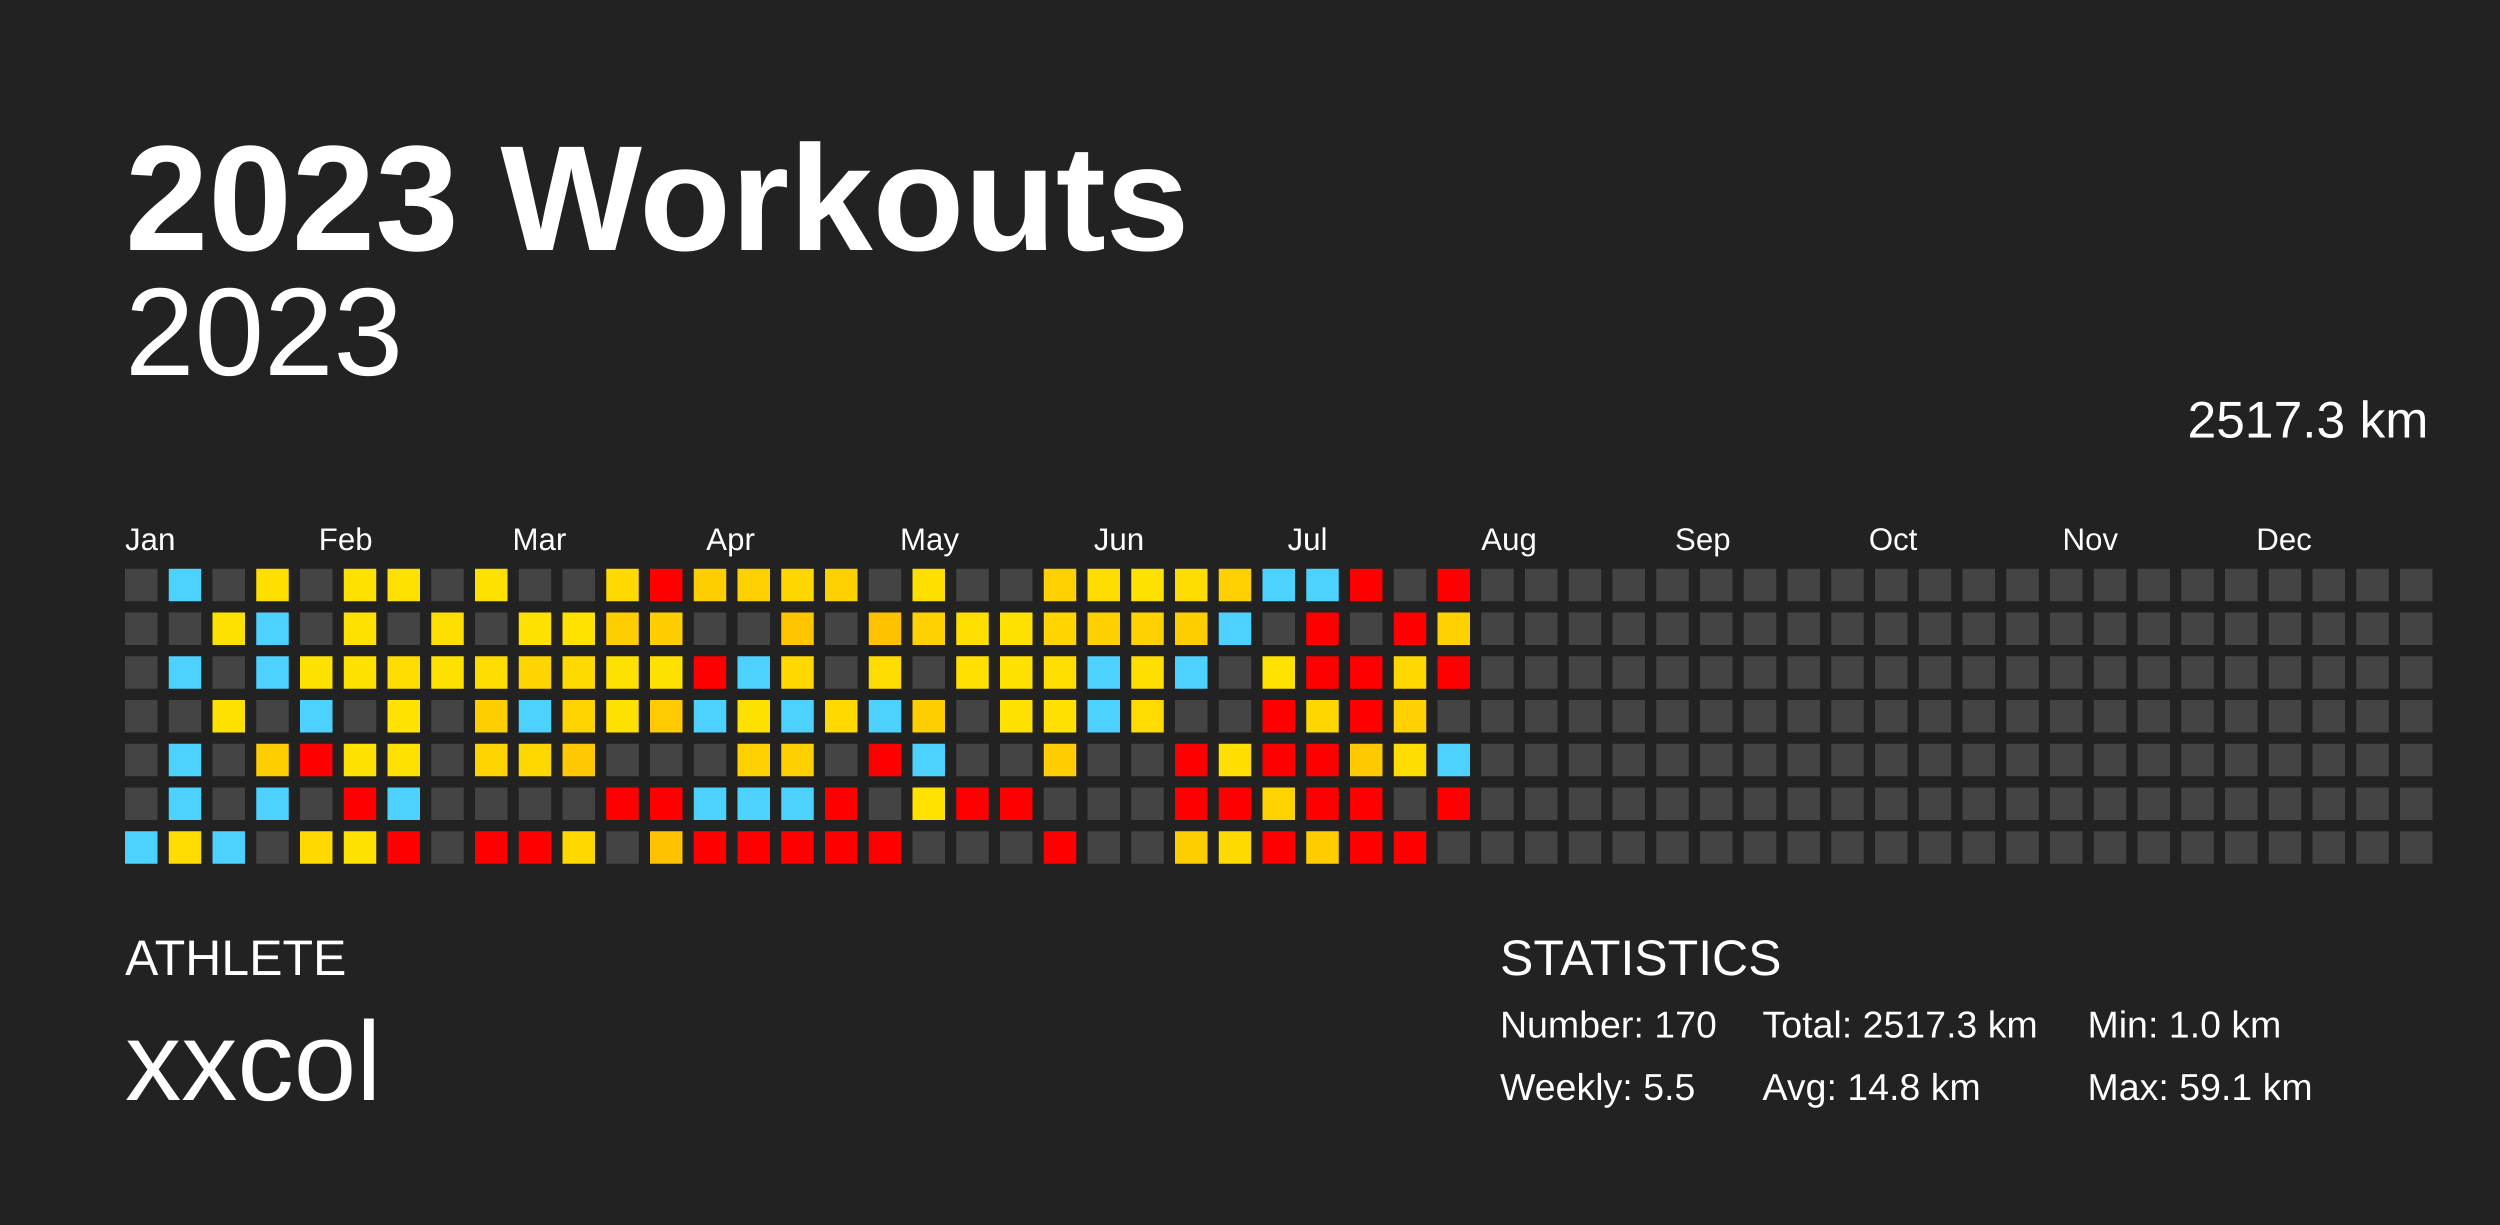
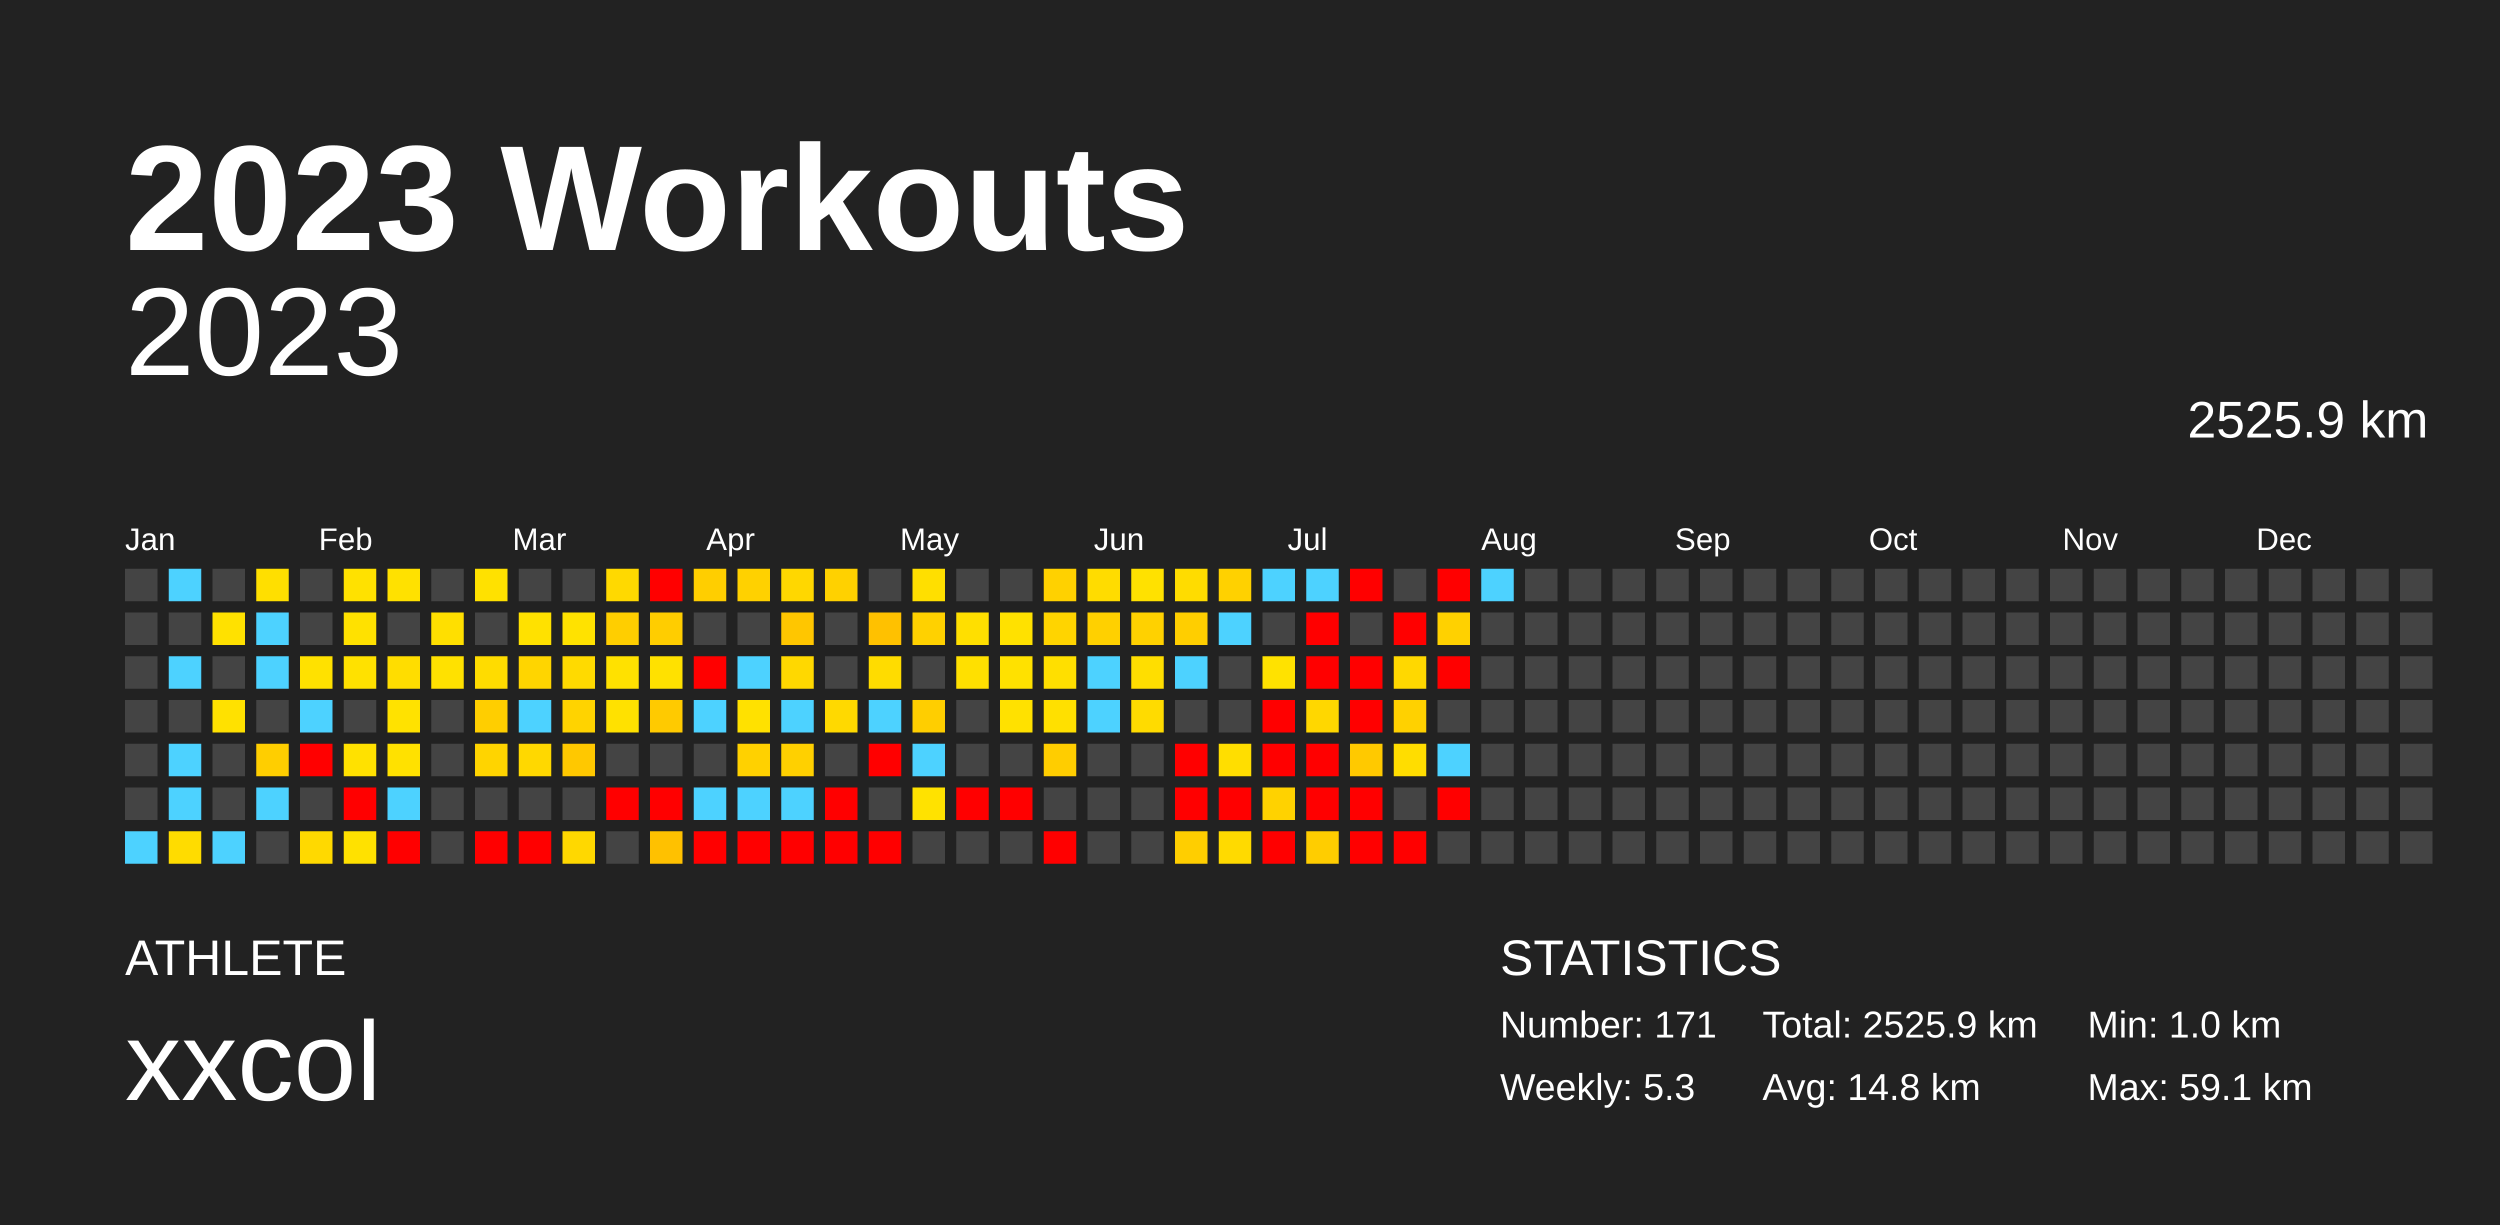
<svg xmlns="http://www.w3.org/2000/svg" baseProfile="full" height="98mm" version="1.1" viewBox="0,0,200,98" width="200mm">
  <defs />
  <rect fill="#222222" height="98" width="200" x="0" y="0" />
  <text fill="#FFFFFF" style="font-size:12px; font-family:Arial; font-weight:bold;" x="10" y="20">2023 Workouts</text>
  <text fill="#FFFFFF" style="font-size:4px; font-family:Arial" x="10" y="78">ATHLETE</text>
  <text fill="#FFFFFF" style="font-size:9px; font-family:Arial" x="10" y="88">xxcol</text>
  <text fill="#FFFFFF" style="font-size:4px; font-family:Arial" x="120" y="78">STATISTICS</text>
-   <text fill="#FFFFFF" style="font-size:3px; font-family:Arial" x="120" y="83">Number: 170</text>
-   <text fill="#FFFFFF" style="font-size:3px; font-family:Arial" x="120" y="88">Weekly: 5.5</text>
-   <text fill="#FFFFFF" style="font-size:3px; font-family:Arial" x="141" y="83">Total: 2517.3 km</text>
+   <text fill="#FFFFFF" style="font-size:3px; font-family:Arial" x="120" y="83">Number: 171</text>
+   <text fill="#FFFFFF" style="font-size:3px; font-family:Arial" x="120" y="88">Weekly: 5.3</text>
+   <text fill="#FFFFFF" style="font-size:3px; font-family:Arial" x="141" y="83">Total: 2525.9 km</text>
  <text fill="#FFFFFF" style="font-size:3px; font-family:Arial" x="141" y="88">Avg: 14.8 km</text>
  <text fill="#FFFFFF" style="font-size:3px; font-family:Arial" x="167" y="83">Min: 1.0 km</text>
  <text fill="#FFFFFF" style="font-size:3px; font-family:Arial" x="167" y="88">Max: 59.1 km</text>
  <text alignment-baseline="hanging" fill="#FFFFFF" style="font-size:10.0px; font-family:Arial;" x="10" y="30">2023</text>
-   <text alignment-baseline="hanging" fill="#FFFFFF" style="font-size:4.125px; font-family:Arial;" x="175" y="35">2517.3 km</text>
+   <text alignment-baseline="hanging" fill="#FFFFFF" style="font-size:4.125px; font-family:Arial;" x="175" y="35">2525.9 km</text>
  <text fill="#FFFFFF" style="font-size:2.5px; font-family:Arial" x="10.0" y="44">Jan</text>
  <text fill="#FFFFFF" style="font-size:2.5px; font-family:Arial" x="25.5" y="44">Feb</text>
  <text fill="#FFFFFF" style="font-size:2.5px; font-family:Arial" x="41.0" y="44">Mar</text>
  <text fill="#FFFFFF" style="font-size:2.5px; font-family:Arial" x="56.5" y="44">Apr</text>
  <text fill="#FFFFFF" style="font-size:2.5px; font-family:Arial" x="72.0" y="44">May</text>
  <text fill="#FFFFFF" style="font-size:2.5px; font-family:Arial" x="87.5" y="44">Jun</text>
  <text fill="#FFFFFF" style="font-size:2.5px; font-family:Arial" x="103.0" y="44">Jul</text>
  <text fill="#FFFFFF" style="font-size:2.5px; font-family:Arial" x="118.5" y="44">Aug</text>
  <text fill="#FFFFFF" style="font-size:2.5px; font-family:Arial" x="134.0" y="44">Sep</text>
  <text fill="#FFFFFF" style="font-size:2.5px; font-family:Arial" x="149.5" y="44">Oct</text>
  <text fill="#FFFFFF" style="font-size:2.5px; font-family:Arial" x="165.0" y="44">Nov</text>
  <text fill="#FFFFFF" style="font-size:2.5px; font-family:Arial" x="180.5" y="44">Dec</text>
  <rect fill="#444444" height="2.6" width="2.6" x="10.0" y="45.5" />
  <rect fill="#444444" height="2.6" width="2.6" x="10.0" y="49.0" />
  <rect fill="#444444" height="2.6" width="2.6" x="10.0" y="52.5" />
  <rect fill="#444444" height="2.6" width="2.6" x="10.0" y="56.0" />
  <rect fill="#444444" height="2.6" width="2.6" x="10.0" y="59.5" />
  <rect fill="#444444" height="2.6" width="2.6" x="10.0" y="63.0" />
  <rect fill="#4dd2ff" height="2.6" width="2.6" x="10.0" y="66.5" />
  <rect fill="#4dd2ff" height="2.6" width="2.6" x="13.5" y="45.5" />
  <rect fill="#444444" height="2.6" width="2.6" x="13.5" y="49.0" />
  <rect fill="#4dd2ff" height="2.6" width="2.6" x="13.5" y="52.5" />
  <rect fill="#444444" height="2.6" width="2.6" x="13.5" y="56.0" />
  <rect fill="#4dd2ff" height="2.6" width="2.6" x="13.5" y="59.5" />
  <rect fill="#4dd2ff" height="2.6" width="2.6" x="13.5" y="63.0" />
  <rect fill="#ffdc00" height="2.6" width="2.6" x="13.5" y="66.5" />
  <rect fill="#444444" height="2.6" width="2.6" x="17.0" y="45.5" />
  <rect fill="#ffe100" height="2.6" width="2.6" x="17.0" y="49.0" />
  <rect fill="#444444" height="2.6" width="2.6" x="17.0" y="52.5" />
  <rect fill="#ffe100" height="2.6" width="2.6" x="17.0" y="56.0" />
  <rect fill="#444444" height="2.6" width="2.6" x="17.0" y="59.5" />
  <rect fill="#444444" height="2.6" width="2.6" x="17.0" y="63.0" />
  <rect fill="#4dd2ff" height="2.6" width="2.6" x="17.0" y="66.5" />
  <rect fill="#ffdf00" height="2.6" width="2.6" x="20.5" y="45.5" />
  <rect fill="#4dd2ff" height="2.6" width="2.6" x="20.5" y="49.0" />
  <rect fill="#4dd2ff" height="2.6" width="2.6" x="20.5" y="52.5" />
  <rect fill="#444444" height="2.6" width="2.6" x="20.5" y="56.0" />
  <rect fill="#ffce00" height="2.6" width="2.6" x="20.5" y="59.5" />
  <rect fill="#4dd2ff" height="2.6" width="2.6" x="20.5" y="63.0" />
  <rect fill="#444444" height="2.6" width="2.6" x="20.5" y="66.5" />
  <rect fill="#444444" height="2.6" width="2.6" x="24.0" y="45.5" />
  <rect fill="#444444" height="2.6" width="2.6" x="24.0" y="49.0" />
  <rect fill="#ffe100" height="2.6" width="2.6" x="24.0" y="52.5" />
  <rect fill="#4dd2ff" height="2.6" width="2.6" x="24.0" y="56.0" />
  <rect fill="red" height="2.6" width="2.6" x="24.0" y="59.5" />
  <rect fill="#444444" height="2.6" width="2.6" x="24.0" y="63.0" />
  <rect fill="#ffd900" height="2.6" width="2.6" x="24.0" y="66.5" />
  <rect fill="#ffe100" height="2.6" width="2.6" x="27.5" y="45.5" />
  <rect fill="#ffe100" height="2.6" width="2.6" x="27.5" y="49.0" />
  <rect fill="#ffe100" height="2.6" width="2.6" x="27.5" y="52.5" />
  <rect fill="#444444" height="2.6" width="2.6" x="27.5" y="56.0" />
  <rect fill="#ffe100" height="2.6" width="2.6" x="27.5" y="59.5" />
  <rect fill="red" height="2.6" width="2.6" x="27.5" y="63.0" />
  <rect fill="#ffe100" height="2.6" width="2.6" x="27.5" y="66.5" />
  <rect fill="#ffe100" height="2.6" width="2.6" x="31.0" y="45.5" />
  <rect fill="#444444" height="2.6" width="2.6" x="31.0" y="49.0" />
  <rect fill="#ffdd00" height="2.6" width="2.6" x="31.0" y="52.5" />
  <rect fill="#ffe200" height="2.6" width="2.6" x="31.0" y="56.0" />
  <rect fill="#ffe100" height="2.6" width="2.6" x="31.0" y="59.5" />
  <rect fill="#4dd2ff" height="2.6" width="2.6" x="31.0" y="63.0" />
  <rect fill="red" height="2.6" width="2.6" x="31.0" y="66.5" />
  <rect fill="#444444" height="2.6" width="2.6" x="34.5" y="45.5" />
  <rect fill="#ffdf00" height="2.6" width="2.6" x="34.5" y="49.0" />
  <rect fill="#ffe100" height="2.6" width="2.6" x="34.5" y="52.5" />
  <rect fill="#444444" height="2.6" width="2.6" x="34.5" y="56.0" />
  <rect fill="#444444" height="2.6" width="2.6" x="34.5" y="59.5" />
  <rect fill="#444444" height="2.6" width="2.6" x="34.5" y="63.0" />
  <rect fill="#444444" height="2.6" width="2.6" x="34.5" y="66.5" />
  <rect fill="#ffe100" height="2.6" width="2.6" x="38.0" y="45.5" />
  <rect fill="#444444" height="2.6" width="2.6" x="38.0" y="49.0" />
  <rect fill="#ffdc00" height="2.6" width="2.6" x="38.0" y="52.5" />
  <rect fill="#ffce00" height="2.6" width="2.6" x="38.0" y="56.0" />
  <rect fill="#ffd400" height="2.6" width="2.6" x="38.0" y="59.5" />
  <rect fill="#444444" height="2.6" width="2.6" x="38.0" y="63.0" />
  <rect fill="red" height="2.6" width="2.6" x="38.0" y="66.5" />
  <rect fill="#444444" height="2.6" width="2.6" x="41.5" y="45.5" />
  <rect fill="#ffe100" height="2.6" width="2.6" x="41.5" y="49.0" />
  <rect fill="#ffd500" height="2.6" width="2.6" x="41.5" y="52.5" />
  <rect fill="#4dd2ff" height="2.6" width="2.6" x="41.5" y="56.0" />
  <rect fill="#ffd800" height="2.6" width="2.6" x="41.5" y="59.5" />
  <rect fill="#444444" height="2.6" width="2.6" x="41.5" y="63.0" />
  <rect fill="red" height="2.6" width="2.6" x="41.5" y="66.5" />
  <rect fill="#444444" height="2.6" width="2.6" x="45.0" y="45.5" />
  <rect fill="#ffe200" height="2.6" width="2.6" x="45.0" y="49.0" />
  <rect fill="#ffda00" height="2.6" width="2.6" x="45.0" y="52.5" />
  <rect fill="#ffd300" height="2.6" width="2.6" x="45.0" y="56.0" />
  <rect fill="#ffc800" height="2.6" width="2.6" x="45.0" y="59.5" />
  <rect fill="#444444" height="2.6" width="2.6" x="45.0" y="63.0" />
  <rect fill="#ffd800" height="2.6" width="2.6" x="45.0" y="66.5" />
  <rect fill="#ffd900" height="2.6" width="2.6" x="48.5" y="45.5" />
  <rect fill="#ffce00" height="2.6" width="2.6" x="48.5" y="49.0" />
  <rect fill="#ffe100" height="2.6" width="2.6" x="48.5" y="52.5" />
  <rect fill="#ffe100" height="2.6" width="2.6" x="48.5" y="56.0" />
  <rect fill="#444444" height="2.6" width="2.6" x="48.5" y="59.5" />
  <rect fill="red" height="2.6" width="2.6" x="48.5" y="63.0" />
  <rect fill="#444444" height="2.6" width="2.6" x="48.5" y="66.5" />
  <rect fill="red" height="2.6" width="2.6" x="52.0" y="45.5" />
  <rect fill="#ffcd00" height="2.6" width="2.6" x="52.0" y="49.0" />
  <rect fill="#ffe100" height="2.6" width="2.6" x="52.0" y="52.5" />
  <rect fill="#ffca00" height="2.6" width="2.6" x="52.0" y="56.0" />
  <rect fill="#444444" height="2.6" width="2.6" x="52.0" y="59.5" />
  <rect fill="red" height="2.6" width="2.6" x="52.0" y="63.0" />
  <rect fill="#ffc100" height="2.6" width="2.6" x="52.0" y="66.5" />
  <rect fill="#ffce00" height="2.6" width="2.6" x="55.5" y="45.5" />
  <rect fill="#444444" height="2.6" width="2.6" x="55.5" y="49.0" />
  <rect fill="red" height="2.6" width="2.6" x="55.5" y="52.5" />
  <rect fill="#4dd2ff" height="2.6" width="2.6" x="55.5" y="56.0" />
  <rect fill="#444444" height="2.6" width="2.6" x="55.5" y="59.5" />
  <rect fill="#4dd2ff" height="2.6" width="2.6" x="55.5" y="63.0" />
  <rect fill="red" height="2.6" width="2.6" x="55.5" y="66.5" />
  <rect fill="#ffd100" height="2.6" width="2.6" x="59.0" y="45.5" />
  <rect fill="#444444" height="2.6" width="2.6" x="59.0" y="49.0" />
  <rect fill="#4dd2ff" height="2.6" width="2.6" x="59.0" y="52.5" />
  <rect fill="#ffe100" height="2.6" width="2.6" x="59.0" y="56.0" />
  <rect fill="#ffd100" height="2.6" width="2.6" x="59.0" y="59.5" />
  <rect fill="#4dd2ff" height="2.6" width="2.6" x="59.0" y="63.0" />
  <rect fill="red" height="2.6" width="2.6" x="59.0" y="66.5" />
  <rect fill="#ffd700" height="2.6" width="2.6" x="62.5" y="45.5" />
  <rect fill="#ffc600" height="2.6" width="2.6" x="62.5" y="49.0" />
  <rect fill="#ffd800" height="2.6" width="2.6" x="62.5" y="52.5" />
  <rect fill="#4dd2ff" height="2.6" width="2.6" x="62.5" y="56.0" />
  <rect fill="#ffd000" height="2.6" width="2.6" x="62.5" y="59.5" />
  <rect fill="#4dd2ff" height="2.6" width="2.6" x="62.5" y="63.0" />
  <rect fill="red" height="2.6" width="2.6" x="62.5" y="66.5" />
  <rect fill="#ffd100" height="2.6" width="2.6" x="66.0" y="45.5" />
  <rect fill="#444444" height="2.6" width="2.6" x="66.0" y="49.0" />
  <rect fill="#444444" height="2.6" width="2.6" x="66.0" y="52.5" />
  <rect fill="#ffd900" height="2.6" width="2.6" x="66.0" y="56.0" />
  <rect fill="#444444" height="2.6" width="2.6" x="66.0" y="59.5" />
  <rect fill="red" height="2.6" width="2.6" x="66.0" y="63.0" />
  <rect fill="red" height="2.6" width="2.6" x="66.0" y="66.5" />
  <rect fill="#444444" height="2.6" width="2.6" x="69.5" y="45.5" />
  <rect fill="#ffc100" height="2.6" width="2.6" x="69.5" y="49.0" />
  <rect fill="#ffdc00" height="2.6" width="2.6" x="69.5" y="52.5" />
  <rect fill="#4dd2ff" height="2.6" width="2.6" x="69.5" y="56.0" />
  <rect fill="red" height="2.6" width="2.6" x="69.5" y="59.5" />
  <rect fill="#444444" height="2.6" width="2.6" x="69.5" y="63.0" />
  <rect fill="red" height="2.6" width="2.6" x="69.5" y="66.5" />
  <rect fill="#ffdf00" height="2.6" width="2.6" x="73.0" y="45.5" />
  <rect fill="#ffd100" height="2.6" width="2.6" x="73.0" y="49.0" />
  <rect fill="#444444" height="2.6" width="2.6" x="73.0" y="52.5" />
  <rect fill="#ffce00" height="2.6" width="2.6" x="73.0" y="56.0" />
  <rect fill="#4dd2ff" height="2.6" width="2.6" x="73.0" y="59.5" />
  <rect fill="#ffe200" height="2.6" width="2.6" x="73.0" y="63.0" />
  <rect fill="#444444" height="2.6" width="2.6" x="73.0" y="66.5" />
  <rect fill="#444444" height="2.6" width="2.6" x="76.5" y="45.5" />
  <rect fill="#ffdf00" height="2.6" width="2.6" x="76.5" y="49.0" />
  <rect fill="#ffe000" height="2.6" width="2.6" x="76.5" y="52.5" />
  <rect fill="#444444" height="2.6" width="2.6" x="76.5" y="56.0" />
  <rect fill="#444444" height="2.6" width="2.6" x="76.5" y="59.5" />
  <rect fill="red" height="2.6" width="2.6" x="76.5" y="63.0" />
  <rect fill="#444444" height="2.6" width="2.6" x="76.5" y="66.5" />
  <rect fill="#444444" height="2.6" width="2.6" x="80.0" y="45.5" />
  <rect fill="#ffe100" height="2.6" width="2.6" x="80.0" y="49.0" />
  <rect fill="#ffe100" height="2.6" width="2.6" x="80.0" y="52.5" />
  <rect fill="#ffe100" height="2.6" width="2.6" x="80.0" y="56.0" />
  <rect fill="#444444" height="2.6" width="2.6" x="80.0" y="59.5" />
  <rect fill="red" height="2.6" width="2.6" x="80.0" y="63.0" />
  <rect fill="#444444" height="2.6" width="2.6" x="80.0" y="66.5" />
  <rect fill="#ffd100" height="2.6" width="2.6" x="83.5" y="45.5" />
  <rect fill="#ffd400" height="2.6" width="2.6" x="83.5" y="49.0" />
  <rect fill="#ffdf00" height="2.6" width="2.6" x="83.5" y="52.5" />
  <rect fill="#ffe000" height="2.6" width="2.6" x="83.5" y="56.0" />
  <rect fill="#ffcd00" height="2.6" width="2.6" x="83.5" y="59.5" />
  <rect fill="#444444" height="2.6" width="2.6" x="83.5" y="63.0" />
  <rect fill="red" height="2.6" width="2.6" x="83.5" y="66.5" />
  <rect fill="#ffdc00" height="2.6" width="2.6" x="87.0" y="45.5" />
  <rect fill="#ffd000" height="2.6" width="2.6" x="87.0" y="49.0" />
  <rect fill="#4dd2ff" height="2.6" width="2.6" x="87.0" y="52.5" />
  <rect fill="#4dd2ff" height="2.6" width="2.6" x="87.0" y="56.0" />
  <rect fill="#444444" height="2.6" width="2.6" x="87.0" y="59.5" />
  <rect fill="#444444" height="2.6" width="2.6" x="87.0" y="63.0" />
  <rect fill="#444444" height="2.6" width="2.6" x="87.0" y="66.5" />
  <rect fill="#ffe100" height="2.6" width="2.6" x="90.5" y="45.5" />
  <rect fill="#ffd100" height="2.6" width="2.6" x="90.5" y="49.0" />
  <rect fill="#ffde00" height="2.6" width="2.6" x="90.5" y="52.5" />
  <rect fill="#ffdb00" height="2.6" width="2.6" x="90.5" y="56.0" />
  <rect fill="#444444" height="2.6" width="2.6" x="90.5" y="59.5" />
  <rect fill="#444444" height="2.6" width="2.6" x="90.5" y="63.0" />
  <rect fill="#444444" height="2.6" width="2.6" x="90.5" y="66.5" />
  <rect fill="#ffdc00" height="2.6" width="2.6" x="94.0" y="45.5" />
  <rect fill="#ffce00" height="2.6" width="2.6" x="94.0" y="49.0" />
  <rect fill="#4dd2ff" height="2.6" width="2.6" x="94.0" y="52.5" />
  <rect fill="#444444" height="2.6" width="2.6" x="94.0" y="56.0" />
  <rect fill="red" height="2.6" width="2.6" x="94.0" y="59.5" />
  <rect fill="red" height="2.6" width="2.6" x="94.0" y="63.0" />
  <rect fill="#ffce00" height="2.6" width="2.6" x="94.0" y="66.5" />
  <rect fill="#ffd100" height="2.6" width="2.6" x="97.5" y="45.5" />
  <rect fill="#4dd2ff" height="2.6" width="2.6" x="97.5" y="49.0" />
  <rect fill="#444444" height="2.6" width="2.6" x="97.5" y="52.5" />
  <rect fill="#444444" height="2.6" width="2.6" x="97.5" y="56.0" />
  <rect fill="#ffde00" height="2.6" width="2.6" x="97.5" y="59.5" />
  <rect fill="red" height="2.6" width="2.6" x="97.5" y="63.0" />
  <rect fill="#ffda00" height="2.6" width="2.6" x="97.5" y="66.5" />
  <rect fill="#4dd2ff" height="2.6" width="2.6" x="101.0" y="45.5" />
  <rect fill="#444444" height="2.6" width="2.6" x="101.0" y="49.0" />
  <rect fill="#ffe200" height="2.6" width="2.6" x="101.0" y="52.5" />
  <rect fill="red" height="2.6" width="2.6" x="101.0" y="56.0" />
  <rect fill="red" height="2.6" width="2.6" x="101.0" y="59.5" />
  <rect fill="#ffd200" height="2.6" width="2.6" x="101.0" y="63.0" />
  <rect fill="red" height="2.6" width="2.6" x="101.0" y="66.5" />
  <rect fill="#4dd2ff" height="2.6" width="2.6" x="104.5" y="45.5" />
  <rect fill="red" height="2.6" width="2.6" x="104.5" y="49.0" />
  <rect fill="red" height="2.6" width="2.6" x="104.5" y="52.5" />
  <rect fill="#ffd700" height="2.6" width="2.6" x="104.5" y="56.0" />
  <rect fill="red" height="2.6" width="2.6" x="104.5" y="59.5" />
  <rect fill="red" height="2.6" width="2.6" x="104.5" y="63.0" />
  <rect fill="#ffcd00" height="2.6" width="2.6" x="104.5" y="66.5" />
  <rect fill="red" height="2.6" width="2.6" x="108.0" y="45.5" />
  <rect fill="#444444" height="2.6" width="2.6" x="108.0" y="49.0" />
  <rect fill="red" height="2.6" width="2.6" x="108.0" y="52.5" />
  <rect fill="red" height="2.6" width="2.6" x="108.0" y="56.0" />
  <rect fill="#ffc900" height="2.6" width="2.6" x="108.0" y="59.5" />
  <rect fill="red" height="2.6" width="2.6" x="108.0" y="63.0" />
  <rect fill="red" height="2.6" width="2.6" x="108.0" y="66.5" />
  <rect fill="#444444" height="2.6" width="2.6" x="111.5" y="45.5" />
  <rect fill="red" height="2.6" width="2.6" x="111.5" y="49.0" />
  <rect fill="#ffd800" height="2.6" width="2.6" x="111.5" y="52.5" />
  <rect fill="#ffd100" height="2.6" width="2.6" x="111.5" y="56.0" />
  <rect fill="#ffdd00" height="2.6" width="2.6" x="111.5" y="59.5" />
  <rect fill="#444444" height="2.6" width="2.6" x="111.5" y="63.0" />
  <rect fill="red" height="2.6" width="2.6" x="111.5" y="66.5" />
  <rect fill="red" height="2.6" width="2.6" x="115.0" y="45.5" />
  <rect fill="#ffd100" height="2.6" width="2.6" x="115.0" y="49.0" />
  <rect fill="red" height="2.6" width="2.6" x="115.0" y="52.5" />
  <rect fill="#444444" height="2.6" width="2.6" x="115.0" y="56.0" />
  <rect fill="#4dd2ff" height="2.6" width="2.6" x="115.0" y="59.5" />
  <rect fill="red" height="2.6" width="2.6" x="115.0" y="63.0" />
  <rect fill="#444444" height="2.6" width="2.6" x="115.0" y="66.5" />
-   <rect fill="#444444" height="2.6" width="2.6" x="118.5" y="45.5" />
+   <rect fill="#4dd2ff" height="2.6" width="2.6" x="118.5" y="45.5" />
  <rect fill="#444444" height="2.6" width="2.6" x="118.5" y="49.0" />
  <rect fill="#444444" height="2.6" width="2.6" x="118.5" y="52.5" />
  <rect fill="#444444" height="2.6" width="2.6" x="118.5" y="56.0" />
  <rect fill="#444444" height="2.6" width="2.6" x="118.5" y="59.5" />
  <rect fill="#444444" height="2.6" width="2.6" x="118.5" y="63.0" />
  <rect fill="#444444" height="2.6" width="2.6" x="118.5" y="66.5" />
  <rect fill="#444444" height="2.6" width="2.6" x="122.0" y="45.5" />
  <rect fill="#444444" height="2.6" width="2.6" x="122.0" y="49.0" />
  <rect fill="#444444" height="2.6" width="2.6" x="122.0" y="52.5" />
  <rect fill="#444444" height="2.6" width="2.6" x="122.0" y="56.0" />
  <rect fill="#444444" height="2.6" width="2.6" x="122.0" y="59.5" />
  <rect fill="#444444" height="2.6" width="2.6" x="122.0" y="63.0" />
  <rect fill="#444444" height="2.6" width="2.6" x="122.0" y="66.5" />
  <rect fill="#444444" height="2.6" width="2.6" x="125.5" y="45.5" />
  <rect fill="#444444" height="2.6" width="2.6" x="125.5" y="49.0" />
  <rect fill="#444444" height="2.6" width="2.6" x="125.5" y="52.5" />
  <rect fill="#444444" height="2.6" width="2.6" x="125.5" y="56.0" />
  <rect fill="#444444" height="2.6" width="2.6" x="125.5" y="59.5" />
  <rect fill="#444444" height="2.6" width="2.6" x="125.5" y="63.0" />
  <rect fill="#444444" height="2.6" width="2.6" x="125.5" y="66.5" />
  <rect fill="#444444" height="2.6" width="2.6" x="129.0" y="45.5" />
  <rect fill="#444444" height="2.6" width="2.6" x="129.0" y="49.0" />
  <rect fill="#444444" height="2.6" width="2.6" x="129.0" y="52.5" />
  <rect fill="#444444" height="2.6" width="2.6" x="129.0" y="56.0" />
  <rect fill="#444444" height="2.6" width="2.6" x="129.0" y="59.5" />
  <rect fill="#444444" height="2.6" width="2.6" x="129.0" y="63.0" />
  <rect fill="#444444" height="2.6" width="2.6" x="129.0" y="66.5" />
  <rect fill="#444444" height="2.6" width="2.6" x="132.5" y="45.5" />
  <rect fill="#444444" height="2.6" width="2.6" x="132.5" y="49.0" />
  <rect fill="#444444" height="2.6" width="2.6" x="132.5" y="52.5" />
  <rect fill="#444444" height="2.6" width="2.6" x="132.5" y="56.0" />
  <rect fill="#444444" height="2.6" width="2.6" x="132.5" y="59.5" />
  <rect fill="#444444" height="2.6" width="2.6" x="132.5" y="63.0" />
  <rect fill="#444444" height="2.6" width="2.6" x="132.5" y="66.5" />
  <rect fill="#444444" height="2.6" width="2.6" x="136.0" y="45.5" />
  <rect fill="#444444" height="2.6" width="2.6" x="136.0" y="49.0" />
  <rect fill="#444444" height="2.6" width="2.6" x="136.0" y="52.5" />
  <rect fill="#444444" height="2.6" width="2.6" x="136.0" y="56.0" />
  <rect fill="#444444" height="2.6" width="2.6" x="136.0" y="59.5" />
  <rect fill="#444444" height="2.6" width="2.6" x="136.0" y="63.0" />
  <rect fill="#444444" height="2.6" width="2.6" x="136.0" y="66.5" />
  <rect fill="#444444" height="2.6" width="2.6" x="139.5" y="45.5" />
  <rect fill="#444444" height="2.6" width="2.6" x="139.5" y="49.0" />
  <rect fill="#444444" height="2.6" width="2.6" x="139.5" y="52.5" />
  <rect fill="#444444" height="2.6" width="2.6" x="139.5" y="56.0" />
  <rect fill="#444444" height="2.6" width="2.6" x="139.5" y="59.5" />
  <rect fill="#444444" height="2.6" width="2.6" x="139.5" y="63.0" />
  <rect fill="#444444" height="2.6" width="2.6" x="139.5" y="66.5" />
  <rect fill="#444444" height="2.6" width="2.6" x="143.0" y="45.5" />
  <rect fill="#444444" height="2.6" width="2.6" x="143.0" y="49.0" />
  <rect fill="#444444" height="2.6" width="2.6" x="143.0" y="52.5" />
  <rect fill="#444444" height="2.6" width="2.6" x="143.0" y="56.0" />
  <rect fill="#444444" height="2.6" width="2.6" x="143.0" y="59.5" />
  <rect fill="#444444" height="2.6" width="2.6" x="143.0" y="63.0" />
  <rect fill="#444444" height="2.6" width="2.6" x="143.0" y="66.5" />
  <rect fill="#444444" height="2.6" width="2.6" x="146.5" y="45.5" />
  <rect fill="#444444" height="2.6" width="2.6" x="146.5" y="49.0" />
  <rect fill="#444444" height="2.6" width="2.6" x="146.5" y="52.5" />
  <rect fill="#444444" height="2.6" width="2.6" x="146.5" y="56.0" />
  <rect fill="#444444" height="2.6" width="2.6" x="146.5" y="59.5" />
  <rect fill="#444444" height="2.6" width="2.6" x="146.5" y="63.0" />
  <rect fill="#444444" height="2.6" width="2.6" x="146.5" y="66.5" />
  <rect fill="#444444" height="2.6" width="2.6" x="150.0" y="45.5" />
  <rect fill="#444444" height="2.6" width="2.6" x="150.0" y="49.0" />
  <rect fill="#444444" height="2.6" width="2.6" x="150.0" y="52.5" />
  <rect fill="#444444" height="2.6" width="2.6" x="150.0" y="56.0" />
  <rect fill="#444444" height="2.6" width="2.6" x="150.0" y="59.5" />
  <rect fill="#444444" height="2.6" width="2.6" x="150.0" y="63.0" />
  <rect fill="#444444" height="2.6" width="2.6" x="150.0" y="66.5" />
  <rect fill="#444444" height="2.6" width="2.6" x="153.5" y="45.5" />
  <rect fill="#444444" height="2.6" width="2.6" x="153.5" y="49.0" />
  <rect fill="#444444" height="2.6" width="2.6" x="153.5" y="52.5" />
  <rect fill="#444444" height="2.6" width="2.6" x="153.5" y="56.0" />
  <rect fill="#444444" height="2.6" width="2.6" x="153.5" y="59.5" />
  <rect fill="#444444" height="2.6" width="2.6" x="153.5" y="63.0" />
  <rect fill="#444444" height="2.6" width="2.6" x="153.5" y="66.5" />
  <rect fill="#444444" height="2.6" width="2.6" x="157.0" y="45.5" />
  <rect fill="#444444" height="2.6" width="2.6" x="157.0" y="49.0" />
  <rect fill="#444444" height="2.6" width="2.6" x="157.0" y="52.5" />
  <rect fill="#444444" height="2.6" width="2.6" x="157.0" y="56.0" />
  <rect fill="#444444" height="2.6" width="2.6" x="157.0" y="59.5" />
  <rect fill="#444444" height="2.6" width="2.6" x="157.0" y="63.0" />
  <rect fill="#444444" height="2.6" width="2.6" x="157.0" y="66.5" />
  <rect fill="#444444" height="2.6" width="2.6" x="160.5" y="45.5" />
  <rect fill="#444444" height="2.6" width="2.6" x="160.5" y="49.0" />
  <rect fill="#444444" height="2.6" width="2.6" x="160.5" y="52.5" />
  <rect fill="#444444" height="2.6" width="2.6" x="160.5" y="56.0" />
  <rect fill="#444444" height="2.6" width="2.6" x="160.5" y="59.5" />
  <rect fill="#444444" height="2.6" width="2.6" x="160.5" y="63.0" />
  <rect fill="#444444" height="2.6" width="2.6" x="160.5" y="66.5" />
  <rect fill="#444444" height="2.6" width="2.6" x="164.0" y="45.5" />
  <rect fill="#444444" height="2.6" width="2.6" x="164.0" y="49.0" />
  <rect fill="#444444" height="2.6" width="2.6" x="164.0" y="52.5" />
  <rect fill="#444444" height="2.6" width="2.6" x="164.0" y="56.0" />
  <rect fill="#444444" height="2.6" width="2.6" x="164.0" y="59.5" />
  <rect fill="#444444" height="2.6" width="2.6" x="164.0" y="63.0" />
  <rect fill="#444444" height="2.6" width="2.6" x="164.0" y="66.5" />
  <rect fill="#444444" height="2.6" width="2.6" x="167.5" y="45.5" />
  <rect fill="#444444" height="2.6" width="2.6" x="167.5" y="49.0" />
  <rect fill="#444444" height="2.6" width="2.6" x="167.5" y="52.5" />
  <rect fill="#444444" height="2.6" width="2.6" x="167.5" y="56.0" />
  <rect fill="#444444" height="2.6" width="2.6" x="167.5" y="59.5" />
  <rect fill="#444444" height="2.6" width="2.6" x="167.5" y="63.0" />
  <rect fill="#444444" height="2.6" width="2.6" x="167.5" y="66.5" />
  <rect fill="#444444" height="2.6" width="2.6" x="171.0" y="45.5" />
  <rect fill="#444444" height="2.6" width="2.6" x="171.0" y="49.0" />
  <rect fill="#444444" height="2.6" width="2.6" x="171.0" y="52.5" />
  <rect fill="#444444" height="2.6" width="2.6" x="171.0" y="56.0" />
  <rect fill="#444444" height="2.6" width="2.6" x="171.0" y="59.5" />
  <rect fill="#444444" height="2.6" width="2.6" x="171.0" y="63.0" />
  <rect fill="#444444" height="2.6" width="2.6" x="171.0" y="66.5" />
  <rect fill="#444444" height="2.6" width="2.6" x="174.5" y="45.5" />
  <rect fill="#444444" height="2.6" width="2.6" x="174.5" y="49.0" />
  <rect fill="#444444" height="2.6" width="2.6" x="174.5" y="52.5" />
  <rect fill="#444444" height="2.6" width="2.6" x="174.5" y="56.0" />
  <rect fill="#444444" height="2.6" width="2.6" x="174.5" y="59.5" />
  <rect fill="#444444" height="2.6" width="2.6" x="174.5" y="63.0" />
  <rect fill="#444444" height="2.6" width="2.6" x="174.5" y="66.5" />
  <rect fill="#444444" height="2.6" width="2.6" x="178.0" y="45.5" />
  <rect fill="#444444" height="2.6" width="2.6" x="178.0" y="49.0" />
  <rect fill="#444444" height="2.6" width="2.6" x="178.0" y="52.5" />
  <rect fill="#444444" height="2.6" width="2.6" x="178.0" y="56.0" />
  <rect fill="#444444" height="2.6" width="2.6" x="178.0" y="59.5" />
  <rect fill="#444444" height="2.6" width="2.6" x="178.0" y="63.0" />
  <rect fill="#444444" height="2.6" width="2.6" x="178.0" y="66.5" />
  <rect fill="#444444" height="2.6" width="2.6" x="181.5" y="45.5" />
  <rect fill="#444444" height="2.6" width="2.6" x="181.5" y="49.0" />
  <rect fill="#444444" height="2.6" width="2.6" x="181.5" y="52.5" />
  <rect fill="#444444" height="2.6" width="2.6" x="181.5" y="56.0" />
  <rect fill="#444444" height="2.6" width="2.6" x="181.5" y="59.5" />
  <rect fill="#444444" height="2.6" width="2.6" x="181.5" y="63.0" />
  <rect fill="#444444" height="2.6" width="2.6" x="181.5" y="66.5" />
  <rect fill="#444444" height="2.6" width="2.6" x="185.0" y="45.5" />
  <rect fill="#444444" height="2.6" width="2.6" x="185.0" y="49.0" />
  <rect fill="#444444" height="2.6" width="2.6" x="185.0" y="52.5" />
  <rect fill="#444444" height="2.6" width="2.6" x="185.0" y="56.0" />
  <rect fill="#444444" height="2.6" width="2.6" x="185.0" y="59.5" />
  <rect fill="#444444" height="2.6" width="2.6" x="185.0" y="63.0" />
  <rect fill="#444444" height="2.6" width="2.6" x="185.0" y="66.5" />
  <rect fill="#444444" height="2.6" width="2.6" x="188.5" y="45.5" />
  <rect fill="#444444" height="2.6" width="2.6" x="188.5" y="49.0" />
  <rect fill="#444444" height="2.6" width="2.6" x="188.5" y="52.5" />
  <rect fill="#444444" height="2.6" width="2.6" x="188.5" y="56.0" />
  <rect fill="#444444" height="2.6" width="2.6" x="188.5" y="59.5" />
  <rect fill="#444444" height="2.6" width="2.6" x="188.5" y="63.0" />
  <rect fill="#444444" height="2.6" width="2.6" x="188.5" y="66.5" />
  <rect fill="#444444" height="2.6" width="2.6" x="192.0" y="45.5" />
  <rect fill="#444444" height="2.6" width="2.6" x="192.0" y="49.0" />
  <rect fill="#444444" height="2.6" width="2.6" x="192.0" y="52.5" />
  <rect fill="#444444" height="2.6" width="2.6" x="192.0" y="56.0" />
  <rect fill="#444444" height="2.6" width="2.6" x="192.0" y="59.5" />
  <rect fill="#444444" height="2.6" width="2.6" x="192.0" y="63.0" />
  <rect fill="#444444" height="2.6" width="2.6" x="192.0" y="66.5" />
</svg>
